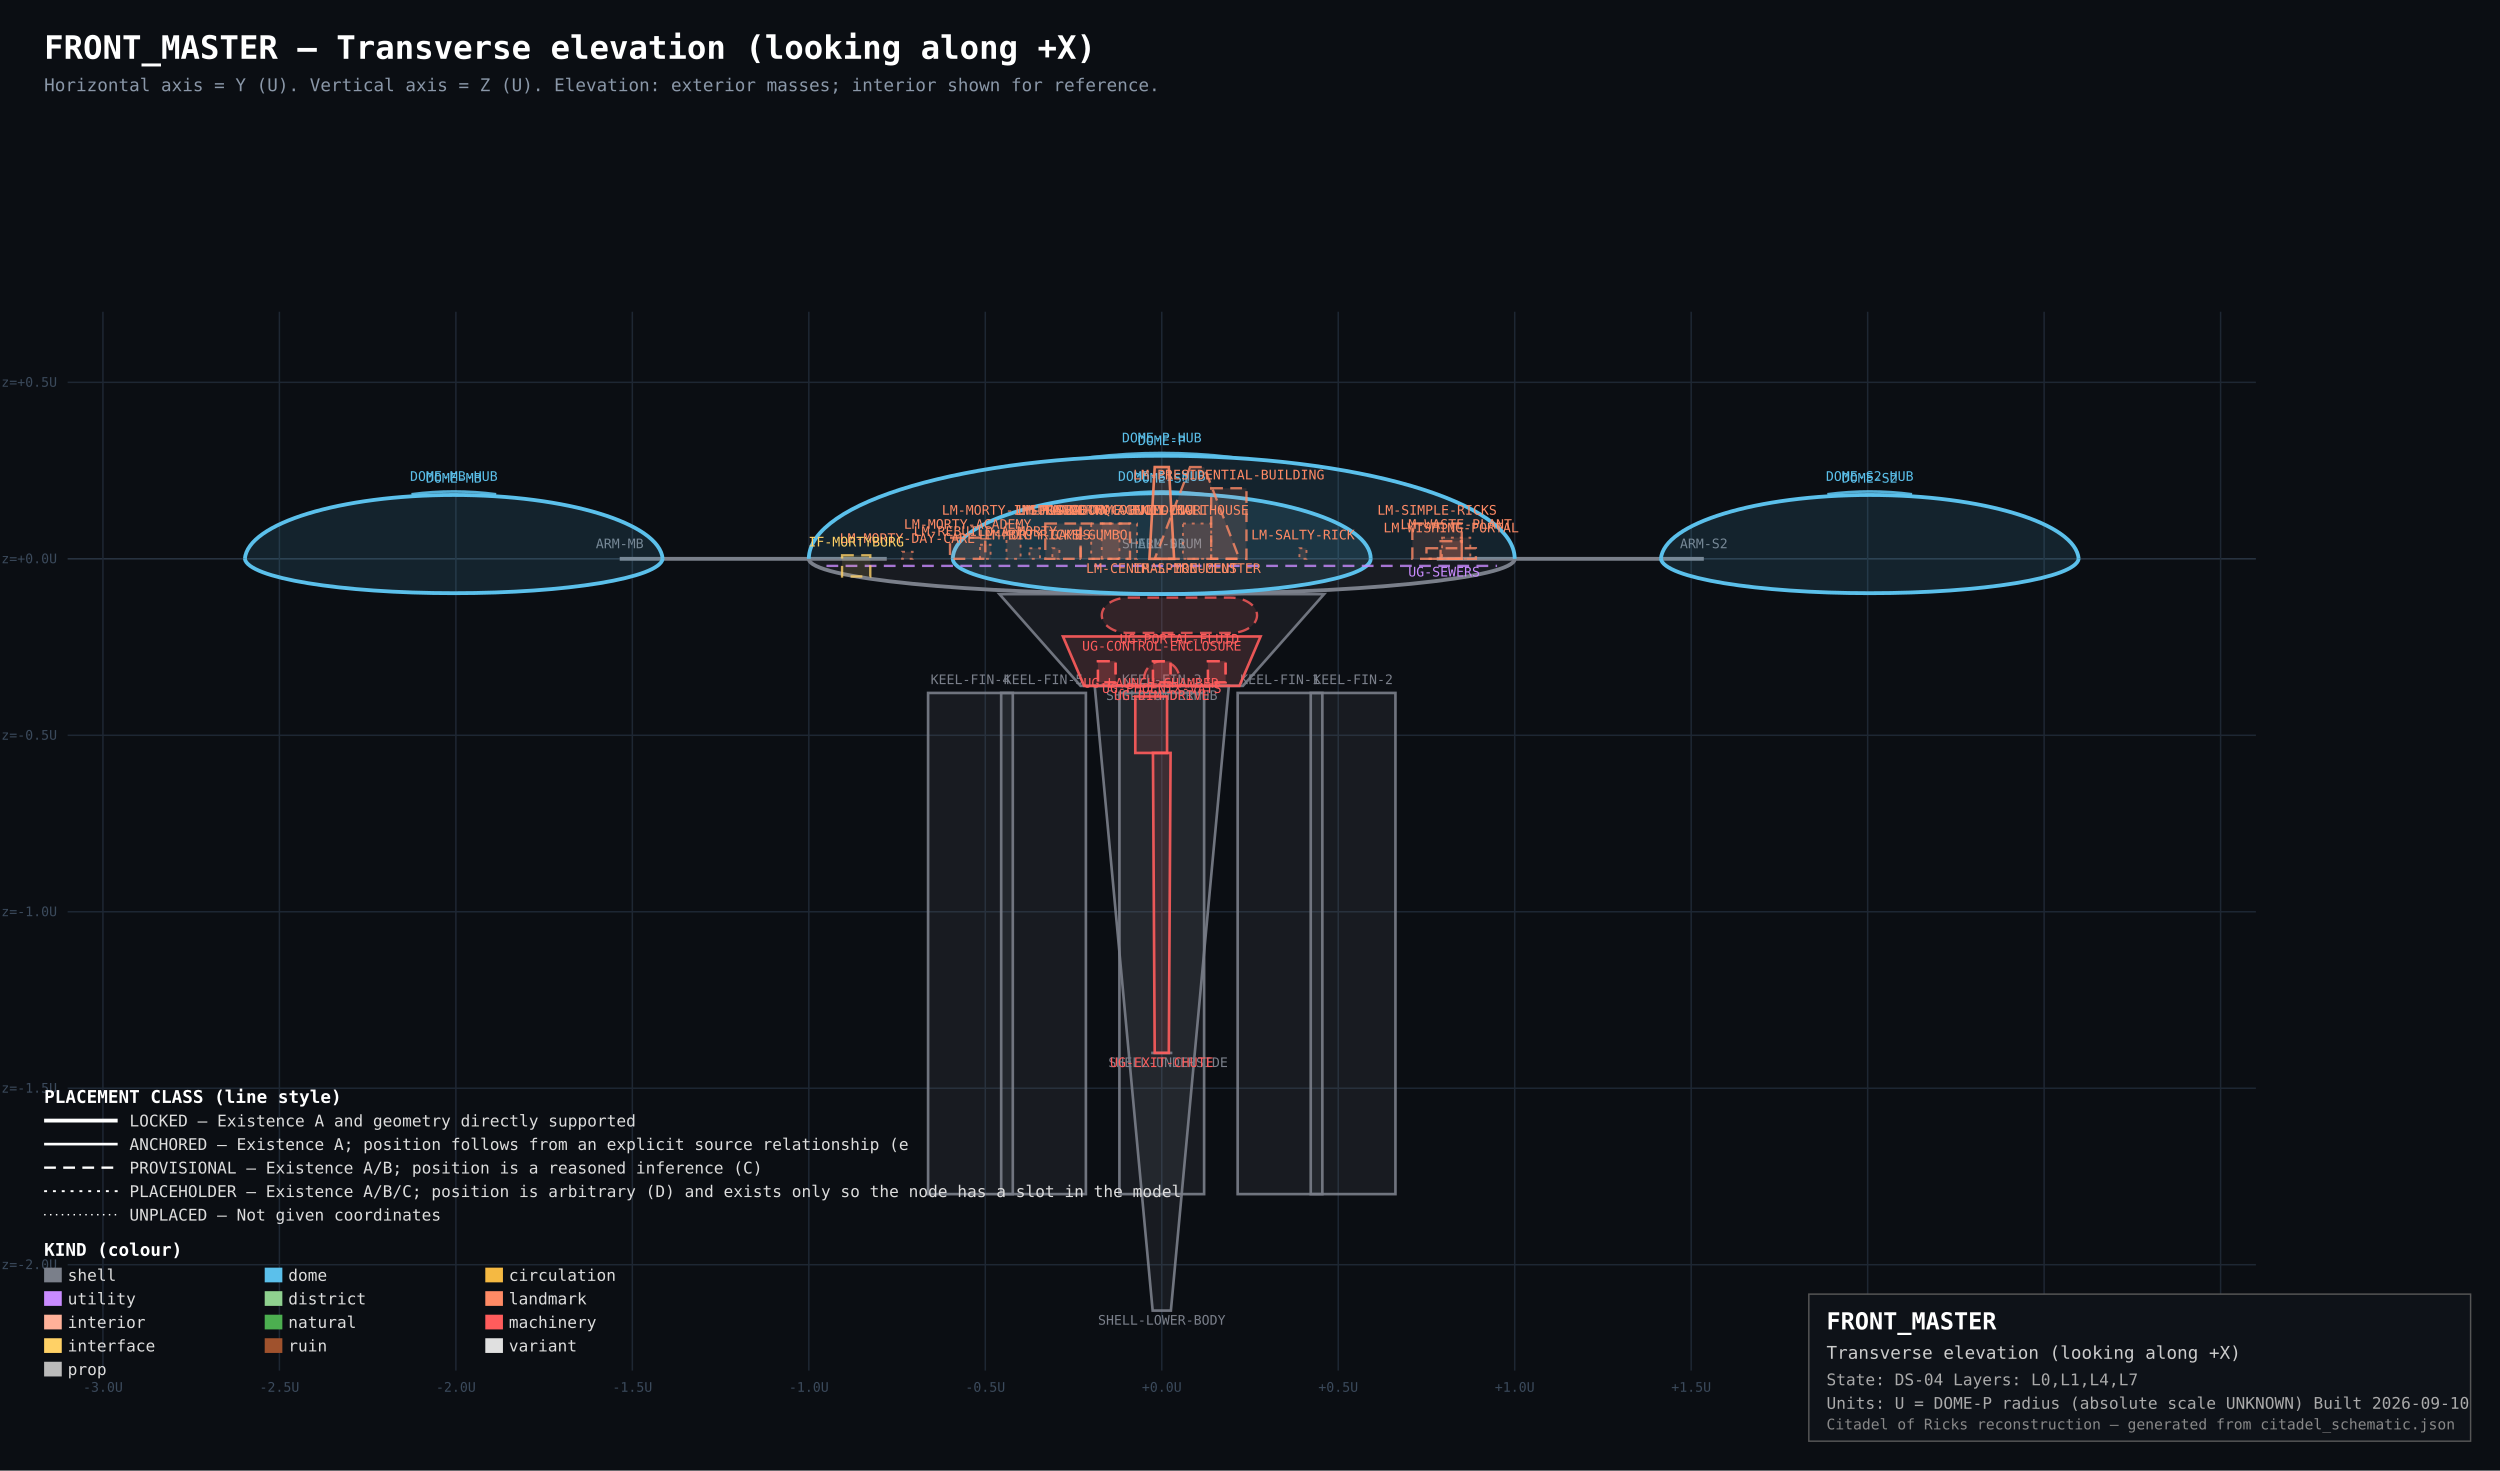
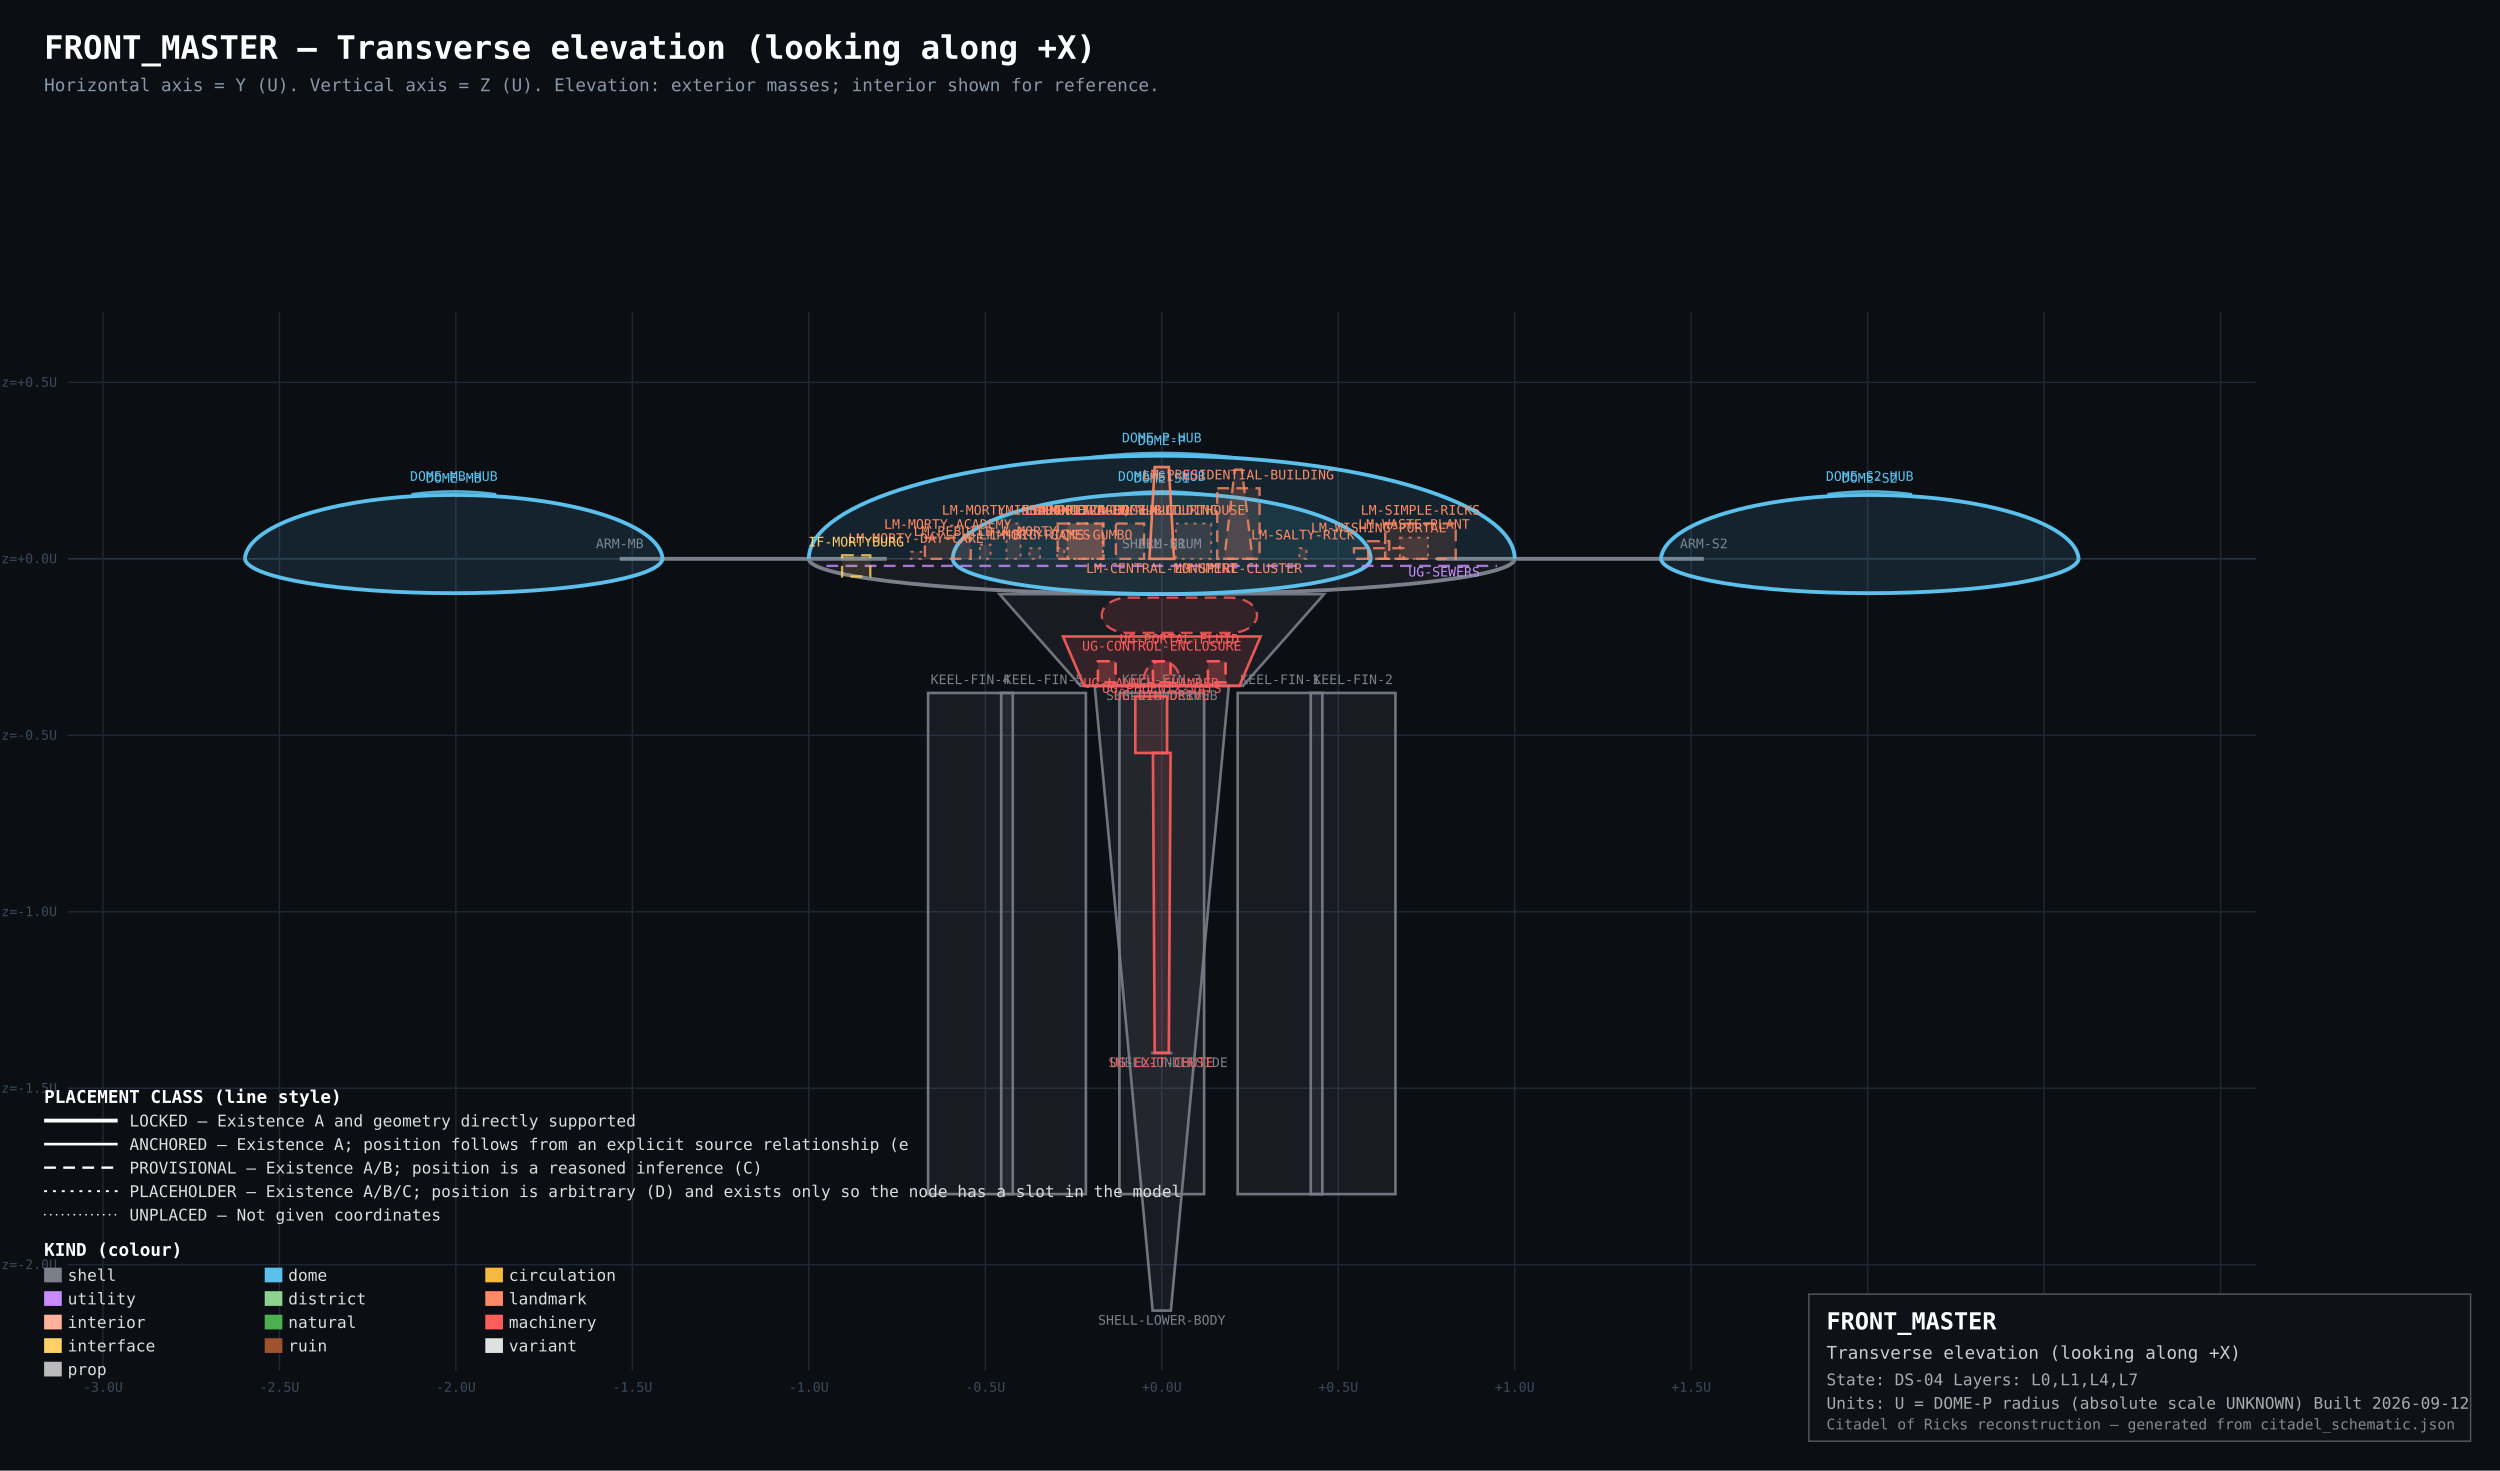
<svg xmlns="http://www.w3.org/2000/svg" width="1700" height="1000" viewBox="0 0 1700 1000" font-family="ui-monospace, Consolas, monospace">
  <rect width="1700" height="1000" fill="#0b0e13" />
  <line x1="46.0" y1="860.0" x2="1534.0" y2="860.0" stroke="#1e2733" stroke-width="1" />
  <text x="38.8" y="863.0" font-size="9" text-anchor="end" fill="#3b4a5c" font-family="ui-monospace, Consolas, monospace">z=-2.0U</text>
  <line x1="46.0" y1="740.0" x2="1534.0" y2="740.0" stroke="#1e2733" stroke-width="1" />
  <text x="38.8" y="743.0" font-size="9" text-anchor="end" fill="#3b4a5c" font-family="ui-monospace, Consolas, monospace">z=-1.5U</text>
  <line x1="46.0" y1="620.0" x2="1534.0" y2="620.0" stroke="#1e2733" stroke-width="1" />
  <text x="38.8" y="623.0" font-size="9" text-anchor="end" fill="#3b4a5c" font-family="ui-monospace, Consolas, monospace">z=-1.0U</text>
  <line x1="46.0" y1="500.0" x2="1534.0" y2="500.0" stroke="#1e2733" stroke-width="1" />
  <text x="38.8" y="503.0" font-size="9" text-anchor="end" fill="#3b4a5c" font-family="ui-monospace, Consolas, monospace">z=-0.5U</text>
  <line x1="46.0" y1="380.0" x2="1534.0" y2="380.0" stroke="#2a3644" stroke-width="1" />
  <text x="38.8" y="383.0" font-size="9" text-anchor="end" fill="#3b4a5c" font-family="ui-monospace, Consolas, monospace">z=+0.0U</text>
  <line x1="46.0" y1="260.0" x2="1534.0" y2="260.0" stroke="#1e2733" stroke-width="1" />
  <text x="38.8" y="263.0" font-size="9" text-anchor="end" fill="#3b4a5c" font-family="ui-monospace, Consolas, monospace">z=+0.5U</text>
  <line x1="70.0" y1="212.0" x2="70.0" y2="932.0" stroke="#1e2733" stroke-width="1" />
  <text x="70.0" y="946.4" font-size="9" text-anchor="middle" fill="#3b4a5c" font-family="ui-monospace, Consolas, monospace">-3.0U</text>
  <line x1="190.0" y1="212.0" x2="190.0" y2="932.0" stroke="#1e2733" stroke-width="1" />
  <text x="190.0" y="946.4" font-size="9" text-anchor="middle" fill="#3b4a5c" font-family="ui-monospace, Consolas, monospace">-2.5U</text>
  <line x1="310.0" y1="212.0" x2="310.0" y2="932.0" stroke="#1e2733" stroke-width="1" />
  <text x="310.0" y="946.4" font-size="9" text-anchor="middle" fill="#3b4a5c" font-family="ui-monospace, Consolas, monospace">-2.0U</text>
  <line x1="430.0" y1="212.0" x2="430.0" y2="932.0" stroke="#1e2733" stroke-width="1" />
  <text x="430.0" y="946.4" font-size="9" text-anchor="middle" fill="#3b4a5c" font-family="ui-monospace, Consolas, monospace">-1.5U</text>
  <line x1="550.0" y1="212.0" x2="550.0" y2="932.0" stroke="#1e2733" stroke-width="1" />
  <text x="550.0" y="946.4" font-size="9" text-anchor="middle" fill="#3b4a5c" font-family="ui-monospace, Consolas, monospace">-1.0U</text>
  <line x1="670.0" y1="212.0" x2="670.0" y2="932.0" stroke="#1e2733" stroke-width="1" />
  <text x="670.0" y="946.4" font-size="9" text-anchor="middle" fill="#3b4a5c" font-family="ui-monospace, Consolas, monospace">-0.5U</text>
  <line x1="790.0" y1="212.0" x2="790.0" y2="932.0" stroke="#1e2733" stroke-width="1" />
  <text x="790.0" y="946.4" font-size="9" text-anchor="middle" fill="#3b4a5c" font-family="ui-monospace, Consolas, monospace">+0.0U</text>
  <line x1="910.0" y1="212.0" x2="910.0" y2="932.0" stroke="#1e2733" stroke-width="1" />
  <text x="910.0" y="946.4" font-size="9" text-anchor="middle" fill="#3b4a5c" font-family="ui-monospace, Consolas, monospace">+0.5U</text>
  <line x1="1030.0" y1="212.0" x2="1030.0" y2="932.0" stroke="#1e2733" stroke-width="1" />
  <text x="1030.0" y="946.4" font-size="9" text-anchor="middle" fill="#3b4a5c" font-family="ui-monospace, Consolas, monospace">+1.0U</text>
  <line x1="1150.0" y1="212.0" x2="1150.0" y2="932.0" stroke="#1e2733" stroke-width="1" />
  <text x="1150.0" y="946.4" font-size="9" text-anchor="middle" fill="#3b4a5c" font-family="ui-monospace, Consolas, monospace">+1.5U</text>
  <line x1="1270.0" y1="212.0" x2="1270.0" y2="932.0" stroke="#1e2733" stroke-width="1" />
  <text x="1270.0" y="946.4" font-size="9" text-anchor="middle" fill="#3b4a5c" font-family="ui-monospace, Consolas, monospace">+2.0U</text>
  <line x1="1390.0" y1="212.0" x2="1390.0" y2="932.0" stroke="#1e2733" stroke-width="1" />
  <text x="1390.0" y="946.4" font-size="9" text-anchor="middle" fill="#3b4a5c" font-family="ui-monospace, Consolas, monospace">+2.5U</text>
  <line x1="1510.0" y1="212.0" x2="1510.0" y2="932.0" stroke="#1e2733" stroke-width="1" />
  <text x="1510.0" y="946.4" font-size="9" text-anchor="middle" fill="#3b4a5c" font-family="ui-monospace, Consolas, monospace">+3.0U</text>
  <text x="30" y="40" font-size="22" fill="#fff" font-weight="bold">FRONT_MASTER — Transverse elevation (looking along +X)</text>
  <text x="30" y="62" font-size="12" fill="#8a97a8">Horizontal axis = Y (U). Vertical axis = Z (U). Elevation: exterior masses; interior shown for reference.</text>
  <path d="M 550.0,380.0 A 240.0 24.0 0 0 0 1030.0,380.0" stroke="#7a7f8a" stroke-width="2.6" stroke-opacity="1.0" fill="#7a7f8a" fill-opacity="0.12" />
  <text x="790.0" y="372.8" font-size="9" text-anchor="middle" fill="#7a7f8a" font-family="ui-monospace, Consolas, monospace">SHELL-DRUM</text>
  <polygon points="679.6,404.0 900.4,404.0 845.2,466.4 734.8,466.4" stroke="#7a7f8a" stroke-width="1.8" stroke-opacity="0.9" fill="#7a7f8a" fill-opacity="0.12" />
  <text x="790.0" y="476.0" font-size="9" text-anchor="middle" fill="#7a7f8a" font-family="ui-monospace, Consolas, monospace">SHELL-UNDERHUB</text>
  <rect x="841.6" y="471.2" width="57.6" height="340.8" stroke="#7a7f8a" stroke-width="1.8" stroke-opacity="0.9" fill="#7a7f8a" fill-opacity="0.12" />
  <text x="870.4" y="465.2" font-size="9" text-anchor="middle" fill="#7a7f8a" font-family="ui-monospace, Consolas, monospace">KEEL-FIN-1</text>
  <rect x="891.3" y="471.2" width="57.6" height="340.8" stroke="#7a7f8a" stroke-width="1.8" stroke-opacity="0.9" fill="#7a7f8a" fill-opacity="0.12" />
  <text x="920.1" y="465.2" font-size="9" text-anchor="middle" fill="#7a7f8a" font-family="ui-monospace, Consolas, monospace">KEEL-FIN-2</text>
  <rect x="761.2" y="471.2" width="57.6" height="340.8" stroke="#7a7f8a" stroke-width="1.8" stroke-opacity="0.9" fill="#7a7f8a" fill-opacity="0.12" />
  <text x="790.0" y="465.2" font-size="9" text-anchor="middle" fill="#7a7f8a" font-family="ui-monospace, Consolas, monospace">KEEL-FIN-3</text>
  <rect x="631.1" y="471.2" width="57.6" height="340.8" stroke="#7a7f8a" stroke-width="1.8" stroke-opacity="0.9" fill="#7a7f8a" fill-opacity="0.12" />
  <text x="659.9" y="465.2" font-size="9" text-anchor="middle" fill="#7a7f8a" font-family="ui-monospace, Consolas, monospace">KEEL-FIN-4</text>
  <rect x="680.8" y="471.2" width="57.6" height="340.8" stroke="#7a7f8a" stroke-width="1.8" stroke-opacity="0.9" fill="#7a7f8a" fill-opacity="0.12" />
  <text x="709.6" y="465.2" font-size="9" text-anchor="middle" fill="#7a7f8a" font-family="ui-monospace, Consolas, monospace">KEEL-FIN-5</text>
  <polygon points="744.4,466.4 835.6,466.4 796.2,891.2 783.8,891.2" stroke="#7a7f8a" stroke-width="1.8" stroke-opacity="0.9" fill="#7a7f8a" fill-opacity="0.12" />
  <text x="790.0" y="900.8" font-size="9" text-anchor="middle" fill="#7a7f8a" font-family="ui-monospace, Consolas, monospace">SHELL-LOWER-BODY</text>
  <line x1="782.8" y1="716.0" x2="797.2" y2="716.0" stroke="#7a7f8a" stroke-width="1.8" stroke-opacity="0.9" fill="none" />
  <text x="794.3" y="725.6" font-size="9" text-anchor="middle" fill="#7a7f8a" font-family="ui-monospace, Consolas, monospace">SHELL-UNDERSIDE</text>
  <polyline points="790.0,380.0 790.0,380.0 790.0,380.0" stroke="#7a7f8a" stroke-width="2.6" stroke-opacity="1.0" fill="none" />
  <text x="790.0" y="372.8" font-size="9" text-anchor="middle" fill="#7a7f8a" font-family="ui-monospace, Consolas, monospace">ARM-S1</text>
  <polyline points="977.0,380.0 1070.6,380.0 1158.6,380.0" stroke="#7a7f8a" stroke-width="2.6" stroke-opacity="1.0" fill="none" />
  <text x="1158.6" y="372.8" font-size="9" text-anchor="middle" fill="#7a7f8a" font-family="ui-monospace, Consolas, monospace">ARM-S2</text>
  <polyline points="603.0,380.0 509.4,380.0 421.4,380.0" stroke="#7a7f8a" stroke-width="2.6" stroke-opacity="1.0" fill="none" />
  <text x="421.4" y="372.8" font-size="9" text-anchor="middle" fill="#7a7f8a" font-family="ui-monospace, Consolas, monospace">ARM-MB</text>
  <path d="M 550.0,380.0 A 240.0 70.1 0 0 1 1030.0,380.0" stroke="#5bc0eb" stroke-width="2.6" stroke-opacity="1.0" fill="#5bc0eb" fill-opacity="0.12" />
  <text x="790.0" y="302.7" font-size="9" text-anchor="middle" fill="#5bc0eb" font-family="ui-monospace, Consolas, monospace">DOME-P</text>
  <path d="M 647.9,380.0 A 142.1 44.6 0 0 1 932.1,380.0" stroke="#5bc0eb" stroke-width="2.6" stroke-opacity="1.0" fill="#5bc0eb" fill-opacity="0.12" />
  <path d="M 647.9,380.0 A 142.1 24.0 0 0 0 932.1,380.0" stroke="#5bc0eb" stroke-width="2.6" stroke-opacity="1.0" fill="#5bc0eb" fill-opacity="0.12" />
  <text x="790.0" y="328.2" font-size="9" text-anchor="middle" fill="#5bc0eb" font-family="ui-monospace, Consolas, monospace">DOME-S1</text>
  <path d="M 1129.4,380.0 A 142.1 44.6 0 0 1 1413.5,380.0" stroke="#5bc0eb" stroke-width="2.6" stroke-opacity="1.0" fill="#5bc0eb" fill-opacity="0.12" />
  <path d="M 1129.4,380.0 A 142.1 24.0 0 0 0 1413.5,380.0" stroke="#5bc0eb" stroke-width="2.6" stroke-opacity="1.0" fill="#5bc0eb" fill-opacity="0.12" />
  <text x="1271.4" y="328.2" font-size="9" text-anchor="middle" fill="#5bc0eb" font-family="ui-monospace, Consolas, monospace">DOME-S2</text>
  <path d="M 166.5,380.0 A 142.1 44.6 0 0 1 450.6,380.0" stroke="#5bc0eb" stroke-width="2.6" stroke-opacity="1.0" fill="#5bc0eb" fill-opacity="0.12" />
  <path d="M 166.5,380.0 A 142.1 24.0 0 0 0 450.6,380.0" stroke="#5bc0eb" stroke-width="2.6" stroke-opacity="1.0" fill="#5bc0eb" fill-opacity="0.12" />
  <text x="308.6" y="328.2" font-size="9" text-anchor="middle" fill="#5bc0eb" font-family="ui-monospace, Consolas, monospace">DOME-MB</text>
  <path d="M 742.0,310.9 A 401.4 401.4 0 0 1 838.0,310.9" stroke="#5bc0eb" stroke-width="1.8" stroke-opacity="0.9" fill="#5bc0eb" fill-opacity="0.12" />
  <text x="790.0" y="300.8" font-size="9" text-anchor="middle" fill="#5bc0eb" font-family="ui-monospace, Consolas, monospace">DOME-P-HUB</text>
  <path d="M 761.2,336.1 A 217.0 217.0 0 0 1 818.8,336.1" stroke="#5bc0eb" stroke-width="1.8" stroke-opacity="0.9" fill="#5bc0eb" fill-opacity="0.12" />
  <text x="790.0" y="327.0" font-size="9" text-anchor="middle" fill="#5bc0eb" font-family="ui-monospace, Consolas, monospace">DOME-S1-HUB</text>
  <path d="M 1242.6,336.1 A 217.0 217.0 0 0 1 1300.2,336.1" stroke="#5bc0eb" stroke-width="1.8" stroke-opacity="0.9" fill="#5bc0eb" fill-opacity="0.12" />
  <text x="1271.4" y="327.0" font-size="9" text-anchor="middle" fill="#5bc0eb" font-family="ui-monospace, Consolas, monospace">DOME-S2-HUB</text>
  <path d="M 279.8,336.1 A 217.0 217.0 0 0 1 337.4,336.1" stroke="#5bc0eb" stroke-width="1.8" stroke-opacity="0.9" fill="#5bc0eb" fill-opacity="0.12" />
  <text x="308.6" y="327.0" font-size="9" text-anchor="middle" fill="#5bc0eb" font-family="ui-monospace, Consolas, monospace">DOME-MB-HUB</text>
  <line x1="562.0" y1="384.8" x2="1018.0" y2="384.8" stroke="#c98bff" stroke-width="1.6" stroke-opacity="0.8" stroke-dasharray="8,5" fill="none" />
  <text x="982.0" y="392.0" font-size="9" text-anchor="middle" fill="#c98bff" font-family="ui-monospace, Consolas, monospace">UG-SEWERS</text>
  <polygon points="785.2,317.6 794.8,317.6 798.4,380.0 781.6,380.0" stroke="#ff8a65" stroke-width="1.8" stroke-opacity="0.9" fill="#ff8a65" fill-opacity="0.12" />
  <text x="790.0" y="389.6" font-size="9" text-anchor="middle" fill="#ff8a65" font-family="ui-monospace, Consolas, monospace">LM-CENTRAL-MONUMENT</text>
-   <polygon points="809.2,317.6 818.8,317.6 842.8,380.0 785.2,380.0" stroke="#ff8a65" stroke-width="1.6" stroke-opacity="0.8" stroke-dasharray="8,5" fill="#ff8a65" fill-opacity="0.12" />
-   <text x="814.0" y="389.6" font-size="9" text-anchor="middle" fill="#ff8a65" font-family="ui-monospace, Consolas, monospace">LM-SPIRE-CLUSTER</text>
-   <rect x="823.6" y="332.0" width="24.0" height="48.0" stroke="#ff8a65" stroke-width="1.6" stroke-opacity="0.8" stroke-dasharray="8,5" fill="#ff8a65" fill-opacity="0.12" />
-   <text x="835.6" y="326.0" font-size="9" text-anchor="middle" fill="#ff8a65" font-family="ui-monospace, Consolas, monospace">LM-PRESIDENTIAL-BUILDING</text>
-   <rect x="734.8" y="356.0" width="33.6" height="24.0" stroke="#ff8a65" stroke-width="1.6" stroke-opacity="0.8" stroke-dasharray="8,5" fill="#ff8a65" fill-opacity="0.12" />
-   <text x="751.6" y="350.0" font-size="9" text-anchor="middle" fill="#ff8a65" font-family="ui-monospace, Consolas, monospace">LM-PLAZA-DOME-BUILDING</text>
-   <rect x="749.2" y="356.0" width="24.0" height="24.0" stroke="#ff8a65" stroke-width="1.3" stroke-opacity="0.7" stroke-dasharray="2,4" fill="#ff8a65" fill-opacity="0.12" />
-   <text x="761.2" y="350.0" font-size="9" text-anchor="middle" fill="#ff8a65" font-family="ui-monospace, Consolas, monospace">LM-SHADOW-COUNCIL-HALL</text>
-   <rect x="804.4" y="356.0" width="19.2" height="24.0" stroke="#ff8a65" stroke-width="1.3" stroke-opacity="0.7" stroke-dasharray="2,4" fill="#ff8a65" fill-opacity="0.12" />
-   <text x="814.0" y="350.0" font-size="9" text-anchor="middle" fill="#ff8a65" font-family="ui-monospace, Consolas, monospace">LM-COURTHOUSE</text>
-   <rect x="742.0" y="356.0" width="19.2" height="24.0" stroke="#ff8a65" stroke-width="1.3" stroke-opacity="0.7" stroke-dasharray="2,4" fill="#ff8a65" fill-opacity="0.12" />
-   <text x="751.6" y="350.0" font-size="9" text-anchor="middle" fill="#ff8a65" font-family="ui-monospace, Consolas, monospace">LM-MORTY-AGENCY</text>
-   <rect x="710.8" y="356.0" width="24.0" height="24.0" stroke="#ff8a65" stroke-width="1.6" stroke-opacity="0.8" stroke-dasharray="8,5" fill="#ff8a65" fill-opacity="0.12" />
-   <text x="722.8" y="350.0" font-size="9" text-anchor="middle" fill="#ff8a65" font-family="ui-monospace, Consolas, monospace">LM-POLICE-HQ</text>
-   <rect x="646.0" y="365.6" width="24.0" height="14.4" stroke="#ff8a65" stroke-width="1.6" stroke-opacity="0.8" stroke-dasharray="8,5" fill="#ff8a65" fill-opacity="0.12" />
-   <text x="658.0" y="359.6" font-size="9" text-anchor="middle" fill="#ff8a65" font-family="ui-monospace, Consolas, monospace">LM-MORTY-ACADEMY</text>
-   <rect x="960.4" y="356.0" width="33.6" height="24.0" stroke="#ff8a65" stroke-width="1.6" stroke-opacity="0.8" stroke-dasharray="8,5" fill="#ff8a65" fill-opacity="0.12" />
-   <text x="977.2" y="350.0" font-size="9" text-anchor="middle" fill="#ff8a65" font-family="ui-monospace, Consolas, monospace">LM-SIMPLE-RICKS</text>
-   <rect x="970.0" y="372.8" width="33.6" height="7.2" stroke="#ff8a65" stroke-width="1.6" stroke-opacity="0.8" stroke-dasharray="8,5" fill="none" />
-   <rect x="979.6" y="368.0" width="14.4" height="12.0" stroke="#ff8a65" stroke-width="1.6" stroke-opacity="0.8" stroke-dasharray="8,5" fill="#ff8a65" fill-opacity="0.12" />
-   <text x="986.8" y="362.0" font-size="9" text-anchor="middle" fill="#ff8a65" font-family="ui-monospace, Consolas, monospace">LM-WISHING-PORTAL</text>
-   <rect x="980.6" y="365.6" width="19.2" height="14.4" stroke="#ff8a65" stroke-width="1.3" stroke-opacity="0.7" stroke-dasharray="2,4" fill="#ff8a65" fill-opacity="0.12" />
-   <text x="990.2" y="359.6" font-size="9" text-anchor="middle" fill="#ff8a65" font-family="ui-monospace, Consolas, monospace">LM-WASTE-PLANT</text>
-   <rect x="613.4" y="375.2" width="7.2" height="4.8" stroke="#ff8a65" stroke-width="1.3" stroke-opacity="0.7" stroke-dasharray="2,4" fill="#ff8a65" fill-opacity="0.12" />
-   <text x="617.0" y="369.2" font-size="9" text-anchor="middle" fill="#ff8a65" font-family="ui-monospace, Consolas, monospace">LM-MORTY-DAY-CARE</text>
+   <polygon points="839.7,319.3 844.5,319.3 851.7,380.0 832.5,380.0" stroke="#ff8a65" stroke-width="1.6" stroke-opacity="0.8" stroke-dasharray="8,5" fill="#ff8a65" fill-opacity="0.12" />
+   <text x="842.1" y="389.6" font-size="9" text-anchor="middle" fill="#ff8a65" font-family="ui-monospace, Consolas, monospace">LM-SPIRE-CLUSTER</text>
+   <rect x="827.7" y="332.0" width="28.8" height="48.0" stroke="#ff8a65" stroke-width="1.6" stroke-opacity="0.8" stroke-dasharray="8,5" fill="#ff8a65" fill-opacity="0.12" />
+   <text x="842.1" y="326.0" font-size="9" text-anchor="middle" fill="#ff8a65" font-family="ui-monospace, Consolas, monospace">LM-PRESIDENTIAL-BUILDING</text>
+   <rect x="758.8" y="356.0" width="19.2" height="24.0" stroke="#ff8a65" stroke-width="1.6" stroke-opacity="0.8" stroke-dasharray="8,5" fill="#ff8a65" fill-opacity="0.12" />
+   <text x="768.4" y="350.0" font-size="9" text-anchor="middle" fill="#ff8a65" font-family="ui-monospace, Consolas, monospace">LM-PLAZA-DOME-BUILDING</text>
+   <rect x="725.9" y="356.0" width="24.0" height="24.0" stroke="#ff8a65" stroke-width="1.3" stroke-opacity="0.7" stroke-dasharray="2,4" fill="#ff8a65" fill-opacity="0.12" />
+   <text x="737.9" y="350.0" font-size="9" text-anchor="middle" fill="#ff8a65" font-family="ui-monospace, Consolas, monospace">LM-SHADOW-COUNCIL-HALL</text>
+   <rect x="799.6" y="356.0" width="24.0" height="24.0" stroke="#ff8a65" stroke-width="1.3" stroke-opacity="0.7" stroke-dasharray="2,4" fill="#ff8a65" fill-opacity="0.12" />
+   <text x="811.6" y="350.0" font-size="9" text-anchor="middle" fill="#ff8a65" font-family="ui-monospace, Consolas, monospace">LM-COURTHOUSE</text>
+   <rect x="725.9" y="356.0" width="24.0" height="24.0" stroke="#ff8a65" stroke-width="1.3" stroke-opacity="0.7" stroke-dasharray="2,4" fill="#ff8a65" fill-opacity="0.12" />
+   <text x="737.9" y="350.0" font-size="9" text-anchor="middle" fill="#ff8a65" font-family="ui-monospace, Consolas, monospace">LM-MORTY-AGENCY</text>
+   <rect x="719.2" y="356.0" width="31.2" height="24.0" stroke="#ff8a65" stroke-width="1.6" stroke-opacity="0.8" stroke-dasharray="8,5" fill="#ff8a65" fill-opacity="0.12" />
+   <text x="734.8" y="350.0" font-size="9" text-anchor="middle" fill="#ff8a65" font-family="ui-monospace, Consolas, monospace">LM-POLICE-HQ</text>
+   <rect x="628.9" y="365.6" width="31.2" height="14.4" stroke="#ff8a65" stroke-width="1.6" stroke-opacity="0.8" stroke-dasharray="8,5" fill="#ff8a65" fill-opacity="0.12" />
+   <text x="644.5" y="359.6" font-size="9" text-anchor="middle" fill="#ff8a65" font-family="ui-monospace, Consolas, monospace">LM-MORTY-ACADEMY</text>
+   <rect x="941.9" y="356.0" width="48.0" height="24.0" stroke="#ff8a65" stroke-width="1.6" stroke-opacity="0.8" stroke-dasharray="8,5" fill="#ff8a65" fill-opacity="0.12" />
+   <text x="965.9" y="350.0" font-size="9" text-anchor="middle" fill="#ff8a65" font-family="ui-monospace, Consolas, monospace">LM-SIMPLE-RICKS</text>
+   <rect x="920.7" y="372.8" width="33.6" height="7.2" stroke="#ff8a65" stroke-width="1.6" stroke-opacity="0.8" stroke-dasharray="8,5" fill="none" />
+   <rect x="930.3" y="368.0" width="14.4" height="12.0" stroke="#ff8a65" stroke-width="1.6" stroke-opacity="0.8" stroke-dasharray="8,5" fill="#ff8a65" fill-opacity="0.12" />
+   <text x="937.5" y="362.0" font-size="9" text-anchor="middle" fill="#ff8a65" font-family="ui-monospace, Consolas, monospace">LM-WISHING-PORTAL</text>
+   <rect x="951.9" y="365.6" width="19.2" height="14.4" stroke="#ff8a65" stroke-width="1.3" stroke-opacity="0.7" stroke-dasharray="2,4" fill="#ff8a65" fill-opacity="0.12" />
+   <text x="961.5" y="359.6" font-size="9" text-anchor="middle" fill="#ff8a65" font-family="ui-monospace, Consolas, monospace">LM-WASTE-PLANT</text>
+   <rect x="619.3" y="375.2" width="7.2" height="4.8" stroke="#ff8a65" stroke-width="1.3" stroke-opacity="0.7" stroke-dasharray="2,4" fill="#ff8a65" fill-opacity="0.12" />
+   <text x="622.9" y="369.2" font-size="9" text-anchor="middle" fill="#ff8a65" font-family="ui-monospace, Consolas, monospace">LM-MORTY-DAY-CARE</text>
  <rect x="700.0" y="372.8" width="7.2" height="7.2" stroke="#ff8a65" stroke-width="1.3" stroke-opacity="0.7" stroke-dasharray="2,4" fill="#ff8a65" fill-opacity="0.12" />
  <text x="703.6" y="366.8" font-size="9" text-anchor="middle" fill="#ff8a65" font-family="ui-monospace, Consolas, monospace">LM-MORTY-GAMES</text>
  <rect x="684.4" y="356.0" width="9.6" height="24.0" stroke="#ff8a65" stroke-width="1.3" stroke-opacity="0.7" stroke-dasharray="2,4" fill="#ff8a65" fill-opacity="0.12" />
  <text x="689.2" y="350.0" font-size="9" text-anchor="middle" fill="#ff8a65" font-family="ui-monospace, Consolas, monospace">LM-MORTY-INSURANCE</text>
  <rect x="883.6" y="372.8" width="4.8" height="7.2" stroke="#ff8a65" stroke-width="1.3" stroke-opacity="0.7" stroke-dasharray="2,4" fill="#ff8a65" fill-opacity="0.12" />
  <text x="886.0" y="366.8" font-size="9" text-anchor="middle" fill="#ff8a65" font-family="ui-monospace, Consolas, monospace">LM-SALTY-RICK</text>
-   <rect x="715.6" y="372.8" width="4.8" height="7.2" stroke="#ff8a65" stroke-width="1.3" stroke-opacity="0.7" stroke-dasharray="2,4" fill="#ff8a65" fill-opacity="0.12" />
-   <text x="718.0" y="366.8" font-size="9" text-anchor="middle" fill="#ff8a65" font-family="ui-monospace, Consolas, monospace">LM-BIG-RICKS-GUMBO</text>
+   <rect x="718.9" y="372.8" width="4.8" height="7.2" stroke="#ff8a65" stroke-width="1.3" stroke-opacity="0.7" stroke-dasharray="2,4" fill="#ff8a65" fill-opacity="0.12" />
+   <text x="721.3" y="366.8" font-size="9" text-anchor="middle" fill="#ff8a65" font-family="ui-monospace, Consolas, monospace">LM-BIG-RICKS-GUMBO</text>
  <rect x="666.4" y="370.4" width="7.2" height="9.6" stroke="#ff8a65" stroke-width="1.3" stroke-opacity="0.7" stroke-dasharray="2,4" fill="#ff8a65" fill-opacity="0.12" />
  <text x="670.0" y="364.4" font-size="9" text-anchor="middle" fill="#ff8a65" font-family="ui-monospace, Consolas, monospace">LM-REBUILD-A-MORTY</text>
  <rect x="749.2" y="406.4" width="105.6" height="24.0" rx="18" stroke="#ff5c5c" stroke-width="1.6" stroke-opacity="0.8" stroke-dasharray="8,5" fill="#ff5c5c" fill-opacity="0.12" />
  <text x="802.0" y="437.6" font-size="9" text-anchor="middle" fill="#ff5c5c" font-family="ui-monospace, Consolas, monospace">UG-PORTAL-FLUID</text>
  <polygon points="722.8,432.8 857.2,432.8 842.8,466.4 737.2,466.4" stroke="#ff5c5c" stroke-width="1.8" stroke-opacity="0.9" fill="#ff5c5c" fill-opacity="0.12" />
  <text x="790.0" y="476.0" font-size="9" text-anchor="middle" fill="#ff5c5c" font-family="ui-monospace, Consolas, monospace">UG-DIM-DRIVE</text>
  <path d="M 778.0,461.6 A 12.0 12.0 0 0 1 802.0,461.6" stroke="#ff5c5c" stroke-width="1.6" stroke-opacity="0.8" stroke-dasharray="8,5" fill="#ff5c5c" fill-opacity="0.12" />
  <text x="790.0" y="442.4" font-size="9" text-anchor="middle" fill="#ff5c5c" font-family="ui-monospace, Consolas, monospace">UG-CONTROL-ENCLOSURE</text>
  <rect x="784.0" y="449.6" width="12.0" height="14.4" stroke="#ff5c5c" stroke-width="1.6" stroke-opacity="0.8" stroke-dasharray="8,5" fill="#ff5c5c" fill-opacity="0.12" />
  <rect x="821.4" y="449.6" width="12.0" height="14.4" stroke="#ff5c5c" stroke-width="1.6" stroke-opacity="0.8" stroke-dasharray="8,5" fill="#ff5c5c" fill-opacity="0.12" />
  <rect x="821.4" y="449.6" width="12.0" height="14.4" stroke="#ff5c5c" stroke-width="1.6" stroke-opacity="0.8" stroke-dasharray="8,5" fill="#ff5c5c" fill-opacity="0.12" />
  <rect x="784.0" y="449.6" width="12.0" height="14.4" stroke="#ff5c5c" stroke-width="1.6" stroke-opacity="0.8" stroke-dasharray="8,5" fill="#ff5c5c" fill-opacity="0.12" />
  <rect x="746.6" y="449.6" width="12.0" height="14.4" stroke="#ff5c5c" stroke-width="1.6" stroke-opacity="0.8" stroke-dasharray="8,5" fill="#ff5c5c" fill-opacity="0.12" />
  <rect x="746.6" y="449.6" width="12.0" height="14.4" stroke="#ff5c5c" stroke-width="1.6" stroke-opacity="0.8" stroke-dasharray="8,5" fill="#ff5c5c" fill-opacity="0.12" />
  <text x="790.0" y="471.2" font-size="9" text-anchor="middle" fill="#ff5c5c" font-family="ui-monospace, Consolas, monospace">UG-PHOENIX-VATS</text>
  <rect x="772.0" y="473.6" width="21.6" height="38.4" stroke="#ff5c5c" stroke-width="1.8" stroke-opacity="0.9" fill="#ff5c5c" fill-opacity="0.12" />
  <text x="782.8" y="467.6" font-size="9" text-anchor="middle" fill="#ff5c5c" font-family="ui-monospace, Consolas, monospace">UG-LAUNCH-CHAMBER</text>
  <polygon points="784.0,512.0 796.0,512.0 794.8,716.0 785.2,716.0" stroke="#ff5c5c" stroke-width="1.8" stroke-opacity="0.9" fill="#ff5c5c" fill-opacity="0.12" />
  <text x="790.0" y="725.6" font-size="9" text-anchor="middle" fill="#ff5c5c" font-family="ui-monospace, Consolas, monospace">UG-EXIT-CHUTE</text>
  <rect x="572.6" y="377.6" width="19.2" height="14.4" stroke="#ffd166" stroke-width="1.6" stroke-opacity="0.8" stroke-dasharray="8,5" fill="#ffd166" fill-opacity="0.12" />
  <text x="582.2" y="371.6" font-size="9" text-anchor="middle" fill="#ffd166" font-family="ui-monospace, Consolas, monospace">IF-MORTYBURG</text>
  <text x="30" y="750" font-size="12" fill="#fff" font-family="ui-monospace, Consolas, monospace" font-weight="bold">PLACEMENT CLASS (line style)</text>
  <line x1="30" y1="762" x2="80" y2="762" stroke="#fff" stroke-width="2.6" />
  <text x="88" y="766" font-size="11" fill="#ddd" font-family="ui-monospace, Consolas, monospace">LOCKED — Existence A and geometry directly supported</text>
  <line x1="30" y1="778" x2="80" y2="778" stroke="#fff" stroke-width="1.8" />
  <text x="88" y="782" font-size="11" fill="#ddd" font-family="ui-monospace, Consolas, monospace">ANCHORED — Existence A; position follows from an explicit source relationship (e</text>
  <line x1="30" y1="794" x2="80" y2="794" stroke="#fff" stroke-width="1.6" stroke-dasharray="8,5" />
  <text x="88" y="798" font-size="11" fill="#ddd" font-family="ui-monospace, Consolas, monospace">PROVISIONAL — Existence A/B; position is a reasoned inference (C)</text>
  <line x1="30" y1="810" x2="80" y2="810" stroke="#fff" stroke-width="1.3" stroke-dasharray="2,4" />
  <text x="88" y="814" font-size="11" fill="#ddd" font-family="ui-monospace, Consolas, monospace">PLACEHOLDER — Existence A/B/C; position is arbitrary (D) and exists only so the node has a slot in the model</text>
  <line x1="30" y1="826" x2="80" y2="826" stroke="#fff" stroke-width="1.0" stroke-dasharray="1,3" />
  <text x="88" y="830" font-size="11" fill="#ddd" font-family="ui-monospace, Consolas, monospace">UNPLACED — Not given coordinates</text>
  <text x="30" y="854" font-size="12" fill="#fff" font-family="ui-monospace, Consolas, monospace" font-weight="bold">KIND (colour)</text>
  <rect x="30" y="862" width="12" height="10" fill="#7a7f8a" />
  <text x="46" y="871" font-size="11" fill="#ddd" font-family="ui-monospace, Consolas, monospace">shell</text>
  <rect x="180" y="862" width="12" height="10" fill="#5bc0eb" />
  <text x="196" y="871" font-size="11" fill="#ddd" font-family="ui-monospace, Consolas, monospace">dome</text>
  <rect x="330" y="862" width="12" height="10" fill="#f5b942" />
  <text x="346" y="871" font-size="11" fill="#ddd" font-family="ui-monospace, Consolas, monospace">circulation</text>
  <rect x="30" y="878" width="12" height="10" fill="#c98bff" />
  <text x="46" y="887" font-size="11" fill="#ddd" font-family="ui-monospace, Consolas, monospace">utility</text>
  <rect x="180" y="878" width="12" height="10" fill="#8fd18f" />
  <text x="196" y="887" font-size="11" fill="#ddd" font-family="ui-monospace, Consolas, monospace">district</text>
  <rect x="330" y="878" width="12" height="10" fill="#ff8a65" />
  <text x="346" y="887" font-size="11" fill="#ddd" font-family="ui-monospace, Consolas, monospace">landmark</text>
  <rect x="30" y="894" width="12" height="10" fill="#ffb199" />
  <text x="46" y="903" font-size="11" fill="#ddd" font-family="ui-monospace, Consolas, monospace">interior</text>
  <rect x="180" y="894" width="12" height="10" fill="#4caf50" />
  <text x="196" y="903" font-size="11" fill="#ddd" font-family="ui-monospace, Consolas, monospace">natural</text>
  <rect x="330" y="894" width="12" height="10" fill="#ff5c5c" />
  <text x="346" y="903" font-size="11" fill="#ddd" font-family="ui-monospace, Consolas, monospace">machinery</text>
  <rect x="30" y="910" width="12" height="10" fill="#ffd166" />
  <text x="46" y="919" font-size="11" fill="#ddd" font-family="ui-monospace, Consolas, monospace">interface</text>
  <rect x="180" y="910" width="12" height="10" fill="#a0522d" />
  <text x="196" y="919" font-size="11" fill="#ddd" font-family="ui-monospace, Consolas, monospace">ruin</text>
  <rect x="330" y="910" width="12" height="10" fill="#e0e0e0" />
  <text x="346" y="919" font-size="11" fill="#ddd" font-family="ui-monospace, Consolas, monospace">variant</text>
  <rect x="30" y="926" width="12" height="10" fill="#bbbbbb" />
  <text x="46" y="935" font-size="11" fill="#ddd" font-family="ui-monospace, Consolas, monospace">prop</text>
  <rect x="1230" y="880" width="450" height="100" fill="#0e1218" stroke="#555" />
  <text x="1242" y="904" font-size="16" fill="#fff" font-family="ui-monospace, Consolas, monospace" font-weight="bold">FRONT_MASTER</text>
  <text x="1242" y="924" font-size="12" fill="#ccc" font-family="ui-monospace, Consolas, monospace">Transverse elevation (looking along +X)</text>
  <text x="1242" y="942" font-size="11" fill="#aaa" font-family="ui-monospace, Consolas, monospace">State: DS-04   Layers: L0,L1,L4,L7</text>
-   <text x="1242" y="958" font-size="11" fill="#aaa" font-family="ui-monospace, Consolas, monospace">Units: U = DOME-P radius (absolute scale UNKNOWN)   Built 2026-09-10</text>
+   <text x="1242" y="958" font-size="11" fill="#aaa" font-family="ui-monospace, Consolas, monospace">Units: U = DOME-P radius (absolute scale UNKNOWN)   Built 2026-09-12</text>
  <text x="1242" y="972" font-size="10" fill="#888" font-family="ui-monospace, Consolas, monospace">Citadel of Ricks reconstruction — generated from citadel_schematic.json</text>
</svg>
